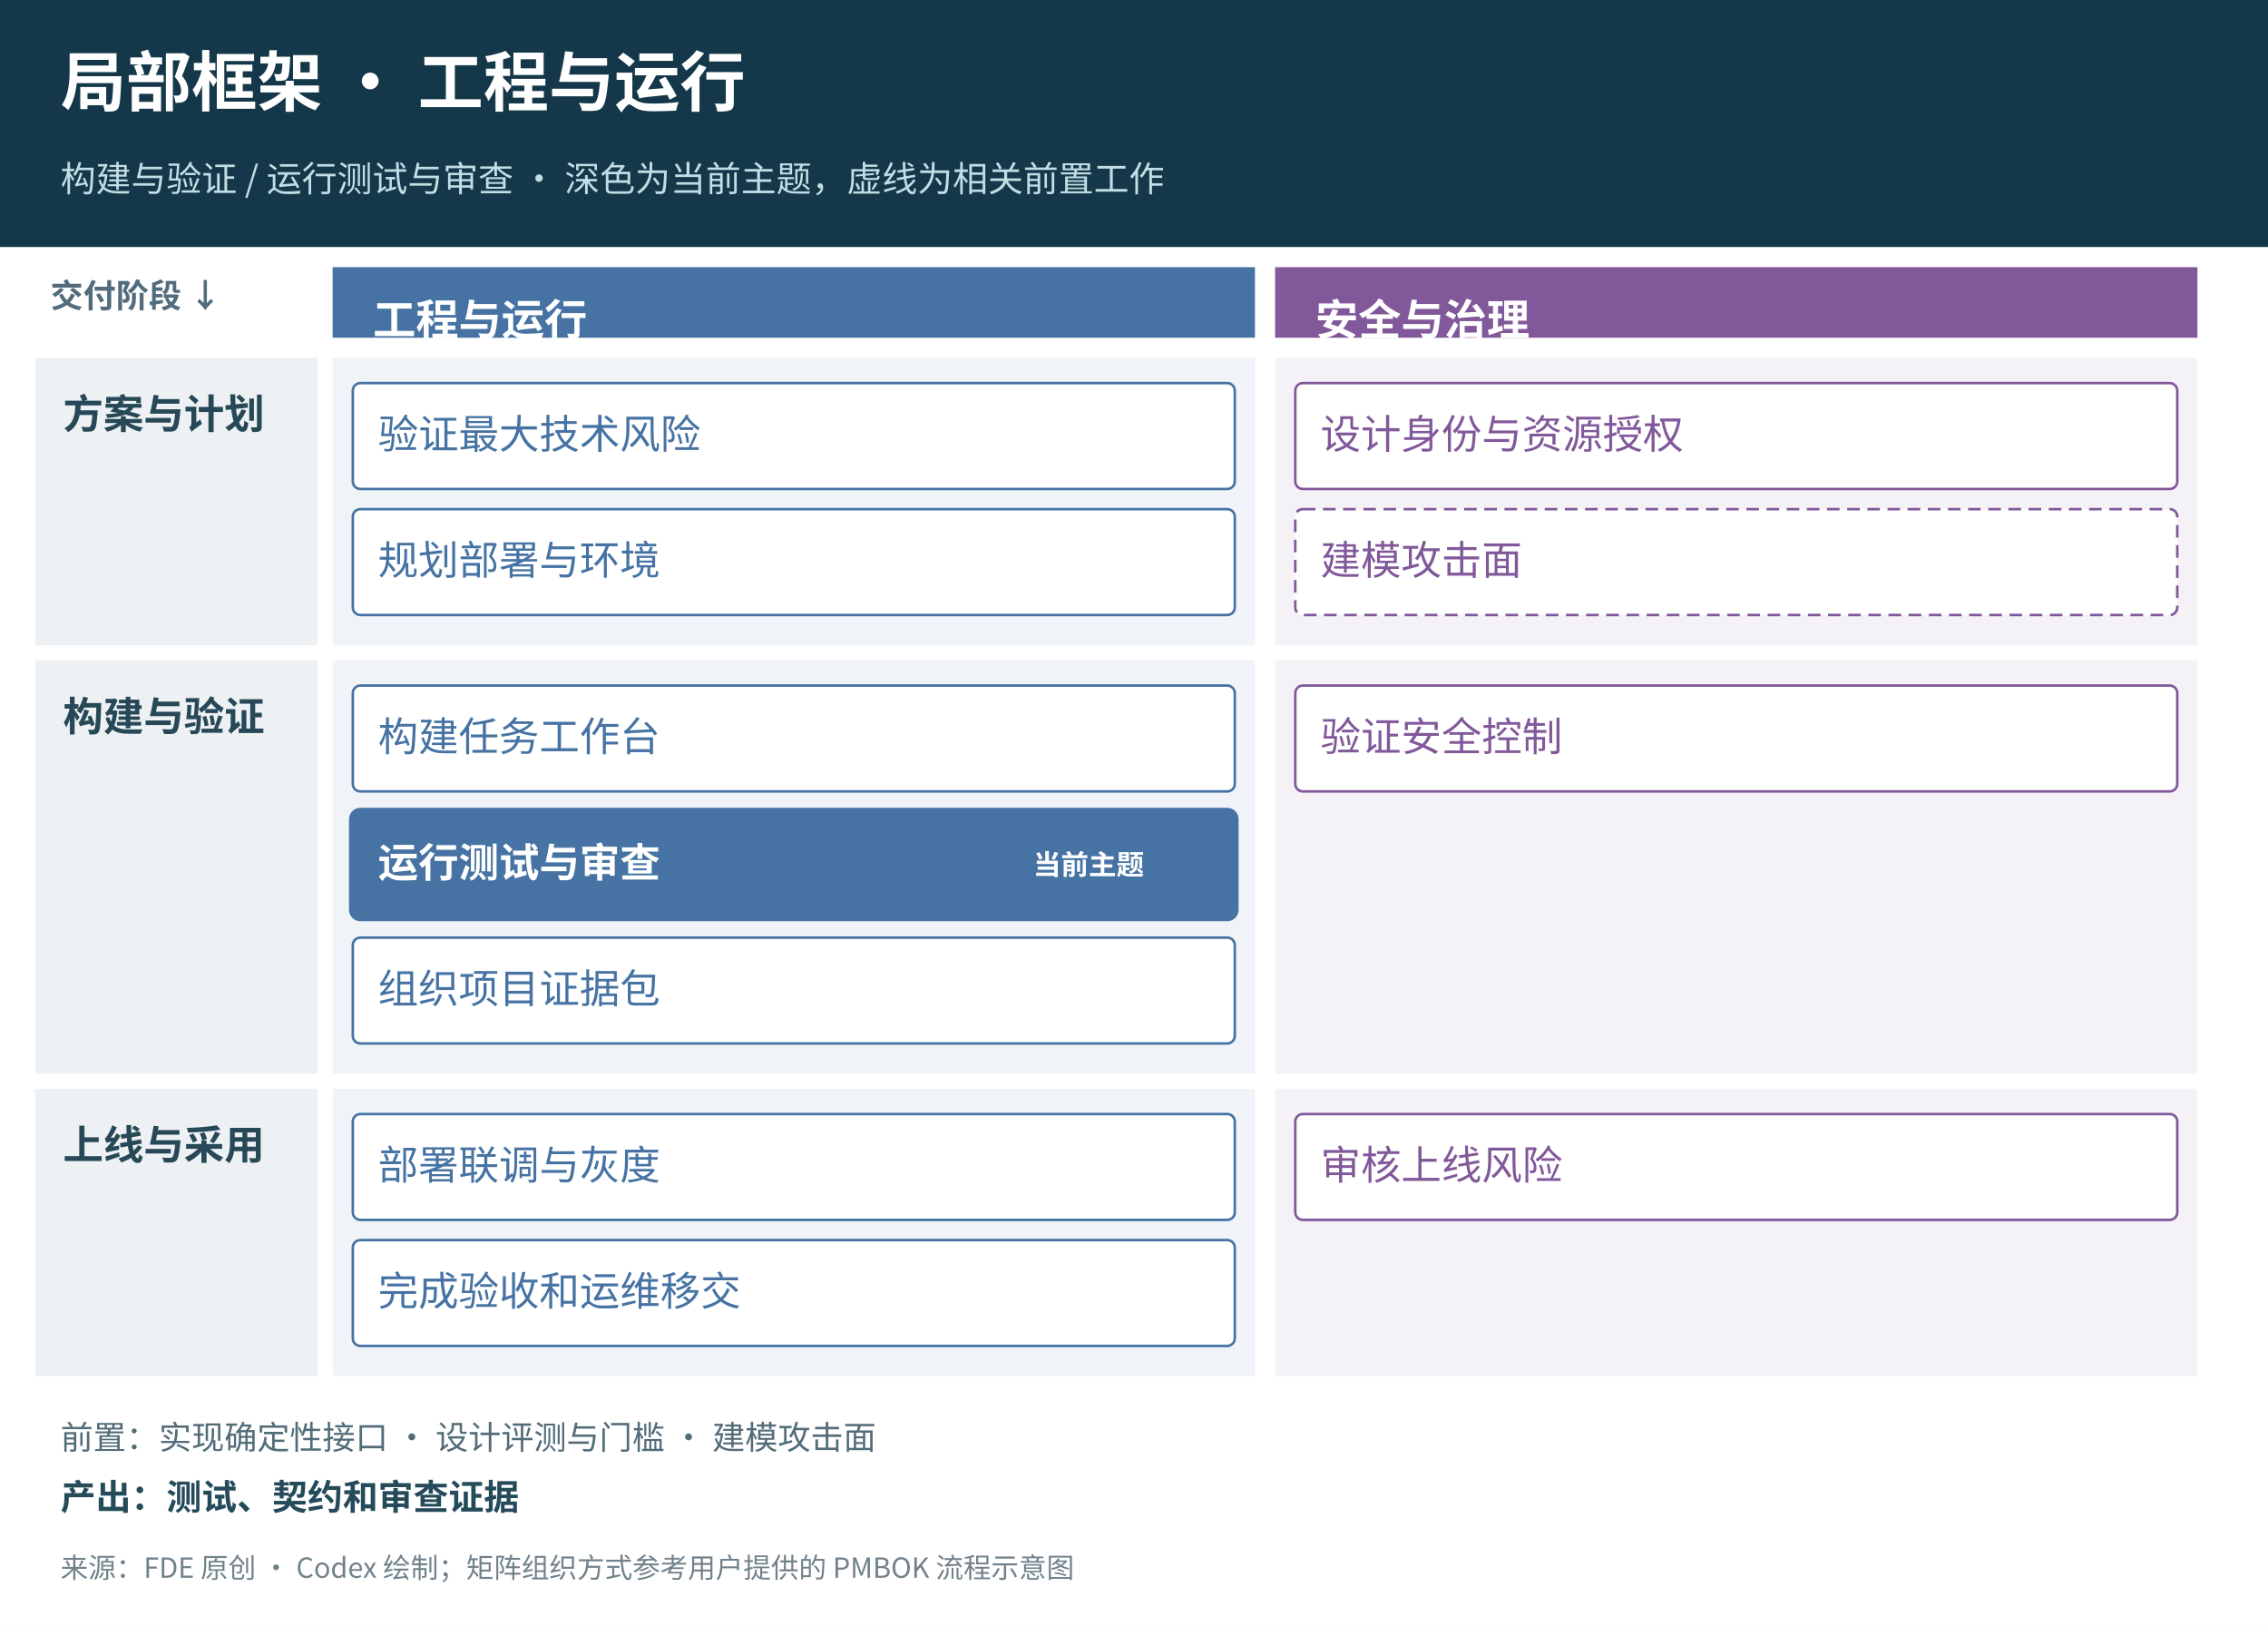
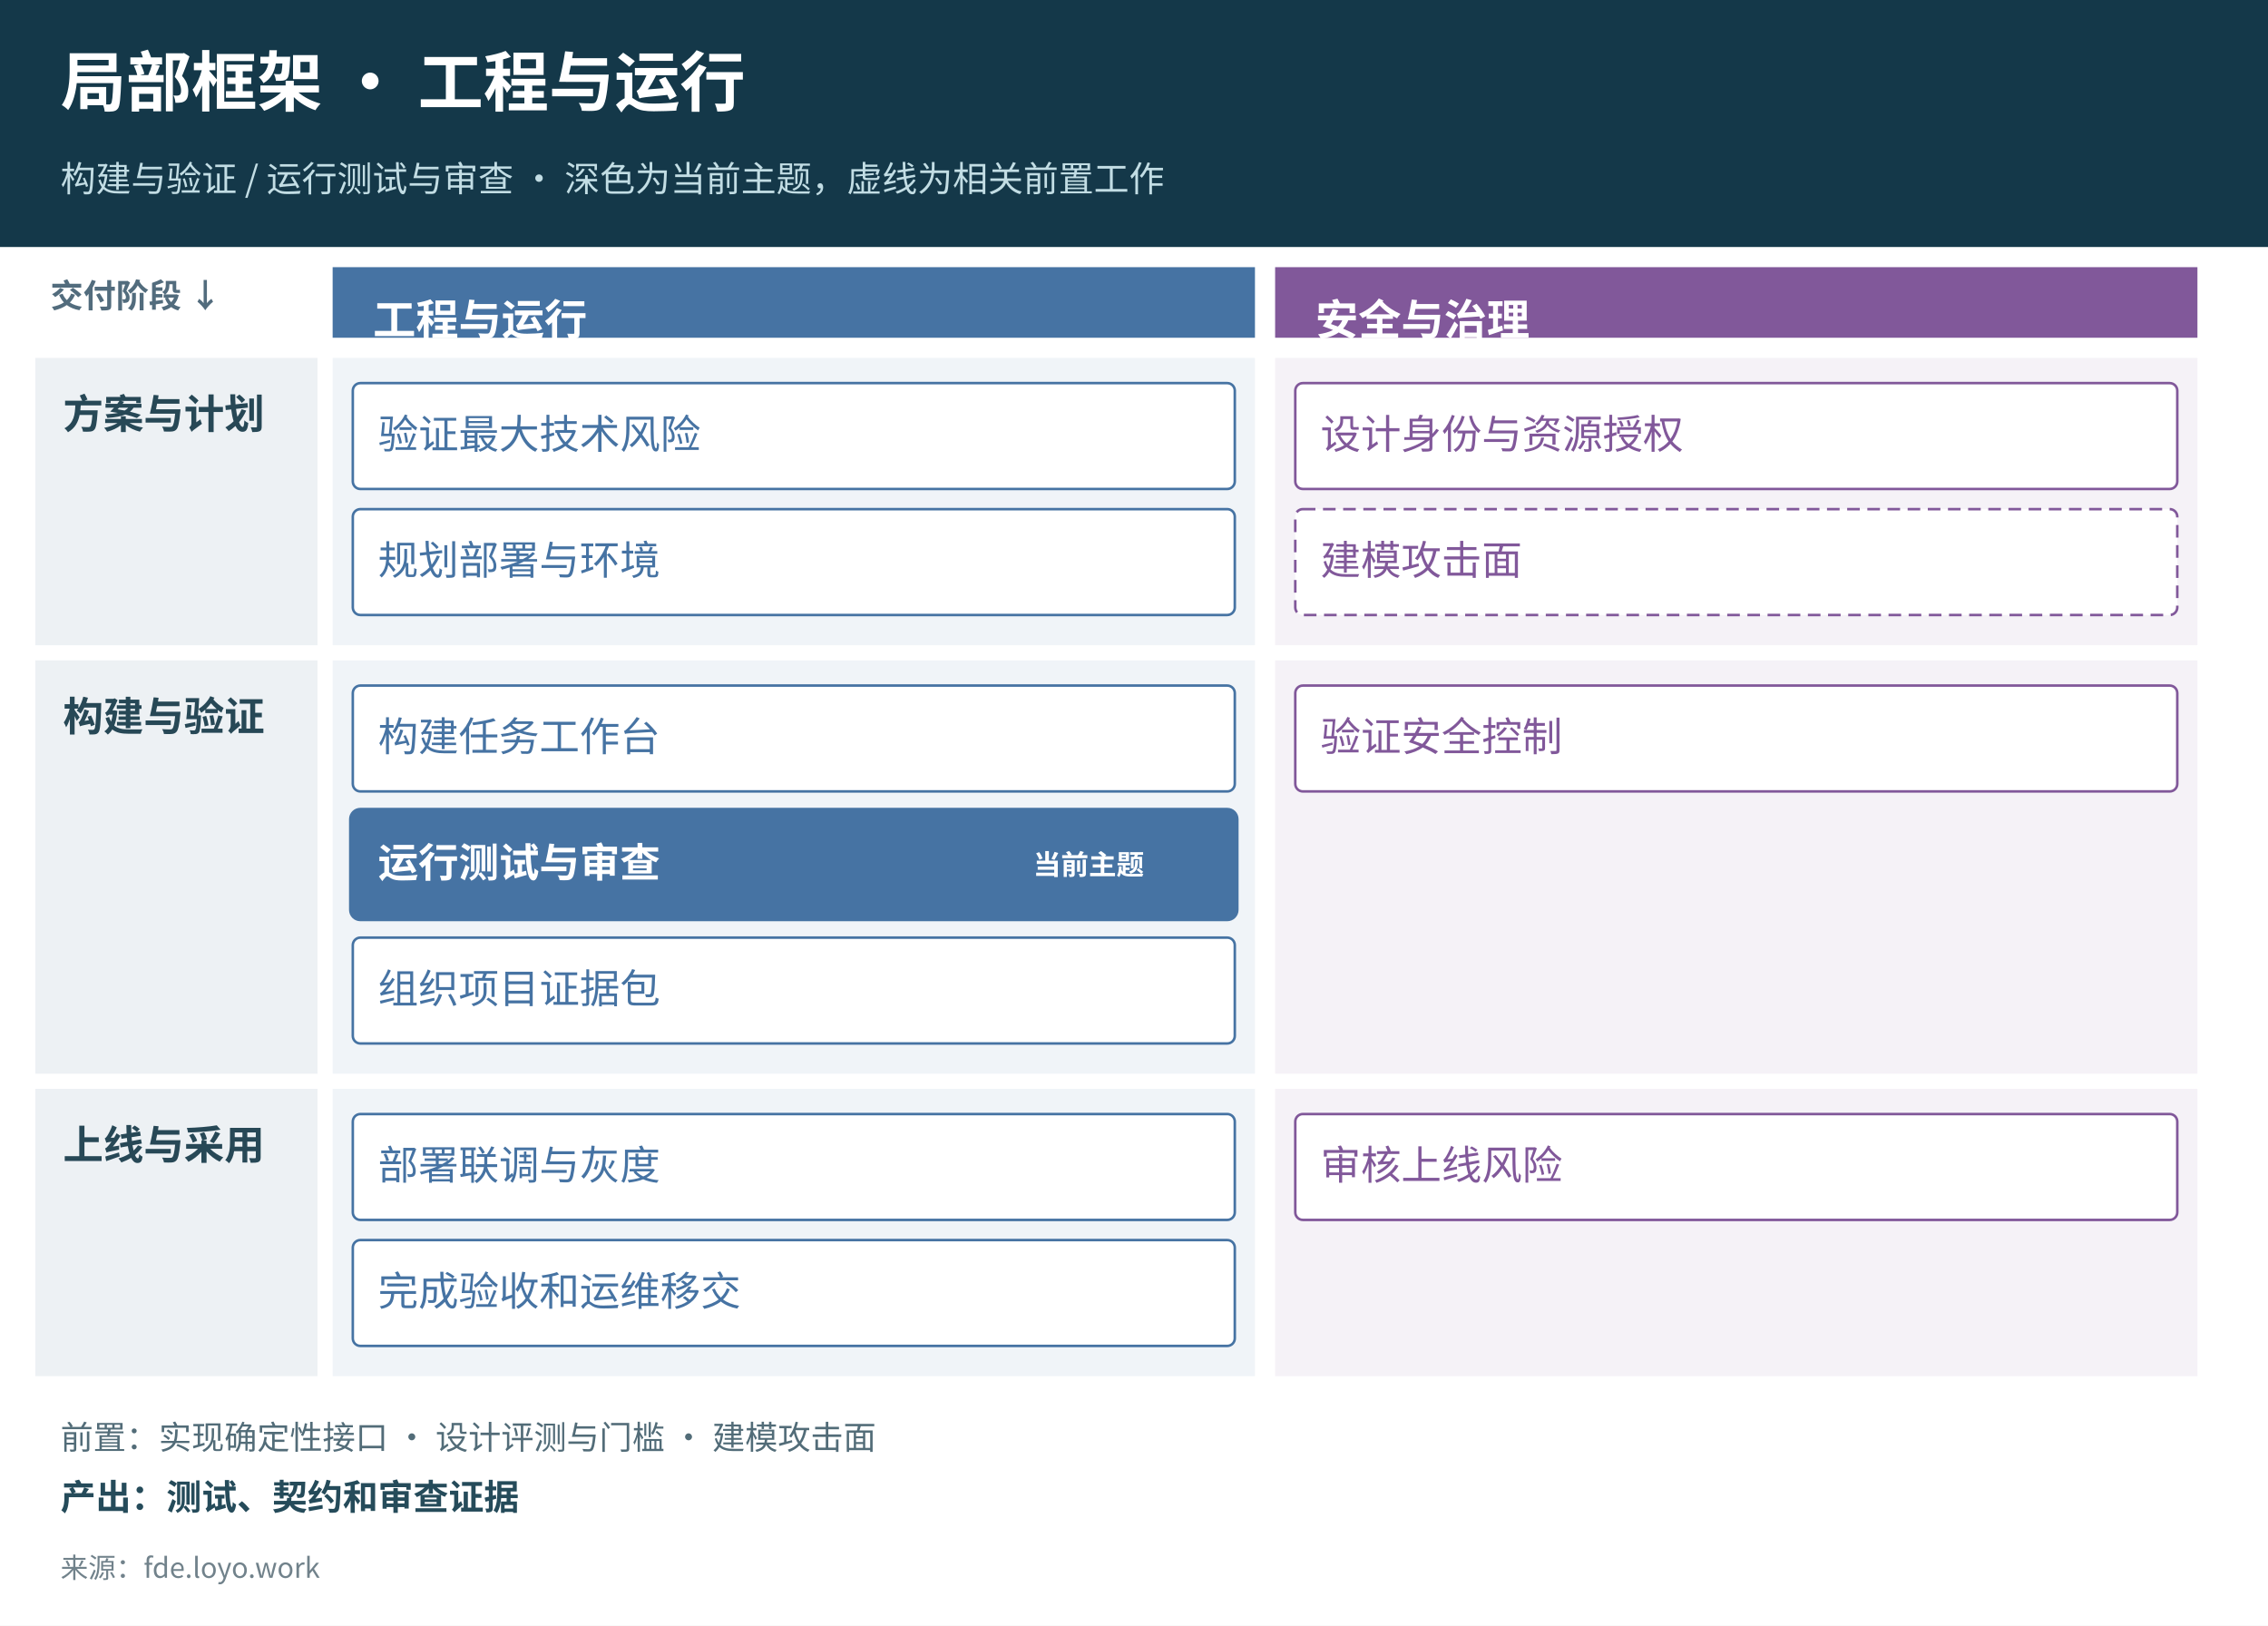
<svg xmlns="http://www.w3.org/2000/svg" viewBox="0 0 900 645" role="img" aria-labelledby="title desc">
  <rect width="900" height="645" fill="#fff" />
  <g font-family="PingFang SC,Microsoft YaHei,Noto Sans CJK SC,sans-serif">
    <rect width="900" height="98" fill="#143849" />
    <text x="24" y="42" font-size="26" fill="#fff" font-weight="700">局部框架 · 工程与运行</text>
    <text x="24" y="76" font-size="14" fill="#c2dde4" font-weight="400">构建与验证 / 运行测试与审查 · 深色为当前主题，虚线为相关前置工作</text>
    <text x="20" y="122" font-size="13" fill="#526c7d" font-weight="600">交付阶段 ↓</text>
    <rect x="132" y="106" width="366" height="28" fill="#4673a3" />
    <text x="148" y="133" font-size="17" fill="white" font-weight="650">工程与运行</text>
    <rect x="506" y="106" width="366" height="28" fill="#81589a" />
    <text x="522" y="133" font-size="17" fill="white" font-weight="650">安全与治理</text>
    <rect x="14" y="142" width="112" height="114" fill="#edf1f4" />
    <text x="25" y="170" font-size="16" fill="#274856" font-weight="650">方案与计划</text>
    <rect x="132" y="142" width="366" height="114" fill="#f0f4f8" />
    <a href="/docs/prototype-validation/#context-prototype" aria-label="验证最大技术风险">
      <g data-process="prototype" data-current="false">
        <rect x="140" y="152" width="350" height="42" rx="3" fill="#fff" stroke="#4673a3" stroke-width="1" />
        <text x="150" y="178" font-size="16" fill="#4673a3" font-weight="500">验证最大技术风险</text>
      </g>
    </a>
    <a href="/docs/deployment-platform/#context-platform-plan" aria-label="规划部署与环境">
      <g data-process="platform-plan" data-current="false">
        <rect x="140" y="202" width="350" height="42" rx="3" fill="#fff" stroke="#4673a3" stroke-width="1" />
        <text x="150" y="228" font-size="16" fill="#4673a3" font-weight="500">规划部署与环境</text>
      </g>
    </a>
    <rect x="506" y="142" width="366" height="114" fill="#f5f2f7" />
    <a href="/docs/identity-access/#context-authorization" aria-label="设计身份与资源授权">
      <g data-process="authorization" data-current="false">
        <rect x="514" y="152" width="350" height="42" rx="3" fill="#fff" stroke="#81589a" stroke-width="1" />
        <text x="524" y="178" font-size="16" fill="#81589a" font-weight="500">设计身份与资源授权</text>
      </g>
    </a>
    <a href="/docs/ai-threat-modeling/#context-threats" aria-label="建模攻击面">
      <g data-process="threats" data-current="false">
        <rect x="514" y="202" width="350" height="42" rx="3" fill="#fff" stroke="#81589a" stroke-width="1" stroke-dasharray="5 3" />
        <text x="524" y="228" font-size="16" fill="#81589a" font-weight="500">建模攻击面</text>
      </g>
    </a>
    <rect x="14" y="262" width="112" height="164" fill="#edf1f4" />
    <text x="25" y="290" font-size="16" fill="#274856" font-weight="650">构建与验证</text>
    <rect x="132" y="262" width="366" height="164" fill="#f0f4f8" />
    <a href="/docs/workflow-apps/#context-workbench" aria-label="构建任务工作台">
      <g data-process="workbench" data-current="false">
        <rect x="140" y="272" width="350" height="42" rx="3" fill="#fff" stroke="#4673a3" stroke-width="1" />
        <text x="150" y="298" font-size="16" fill="#4673a3" font-weight="500">构建任务工作台</text>
      </g>
    </a>
    <a href="/docs/engineering-quality/#context-quality" aria-label="运行测试与审查">
      <g data-process="quality" data-current="true">
        <rect x="140" y="322" width="350" height="42" rx="3" fill="#4673a3" stroke="#4673a3" stroke-width="3" />
        <text x="150" y="348" font-size="16" fill="#fff" font-weight="700">运行测试与审查</text>
        <text x="410" y="347" font-size="11" fill="#fff" font-weight="700">当前主题</text>
      </g>
    </a>
    <a href="/docs/delivery-templates/#context-evidence" aria-label="组织项目证据包">
      <g data-process="evidence" data-current="false">
        <rect x="140" y="372" width="350" height="42" rx="3" fill="#fff" stroke="#4673a3" stroke-width="1" />
        <text x="150" y="398" font-size="16" fill="#4673a3" font-weight="500">组织项目证据包</text>
      </g>
    </a>
    <rect x="506" y="262" width="366" height="164" fill="#f5f2f7" />
    <a href="/docs/security-privacy-ai-governance/#context-safety-tests" aria-label="验证安全控制">
      <g data-process="safety-tests" data-current="false">
        <rect x="514" y="272" width="350" height="42" rx="3" fill="#fff" stroke="#81589a" stroke-width="1" />
        <text x="524" y="298" font-size="16" fill="#81589a" font-weight="500">验证安全控制</text>
      </g>
    </a>
    <rect x="14" y="432" width="112" height="114" fill="#edf1f4" />
    <text x="25" y="460" font-size="16" fill="#274856" font-weight="650">上线与采用</text>
    <rect x="132" y="432" width="366" height="114" fill="#f0f4f8" />
    <a href="/docs/site-delivery-sop/#context-release" aria-label="部署联调与灰度">
      <g data-process="release" data-current="false">
        <rect x="140" y="442" width="350" height="42" rx="3" fill="#fff" stroke="#4673a3" stroke-width="1" />
        <text x="150" y="468" font-size="16" fill="#4673a3" font-weight="500">部署联调与灰度</text>
      </g>
    </a>
    <a href="/docs/acceptance-and-handover/#context-handover" aria-label="完成验收和运维移交">
      <g data-process="handover" data-current="false">
        <rect x="140" y="492" width="350" height="42" rx="3" fill="#fff" stroke="#4673a3" stroke-width="1" />
        <text x="150" y="518" font-size="16" fill="#4673a3" font-weight="500">完成验收和运维移交</text>
      </g>
    </a>
    <rect x="506" y="432" width="366" height="114" fill="#f5f2f7" />
    <a href="/docs/security-privacy-ai-governance/#context-security-gate" aria-label="审核上线风险">
      <g data-process="security-gate" data-current="false">
        <rect x="514" y="442" width="350" height="42" rx="3" fill="#fff" stroke="#81589a" stroke-width="1" />
        <text x="524" y="468" font-size="16" fill="#81589a" font-weight="500">审核上线风险</text>
      </g>
    </a>
    <text x="24" y="575" font-size="13" fill="#526c78" font-weight="400">前置：实现确定性接口 · 设计评测与门槛 · 建模攻击面</text>
    <text x="24" y="599" font-size="14" fill="#254b5a" font-weight="650">产出：测试、契约和审查证据</text>
-     <text x="24" y="626" font-size="11" fill="#71828b" font-weight="400">来源：FDE 原创 · Codex 绘制；矩阵组织方式参考用户提供的 PMBOK 流程示意图</text>
+     <text x="24" y="626" font-size="11" fill="#71828b" font-weight="400">来源：fde.loyo.work</text>
  </g>
</svg>
